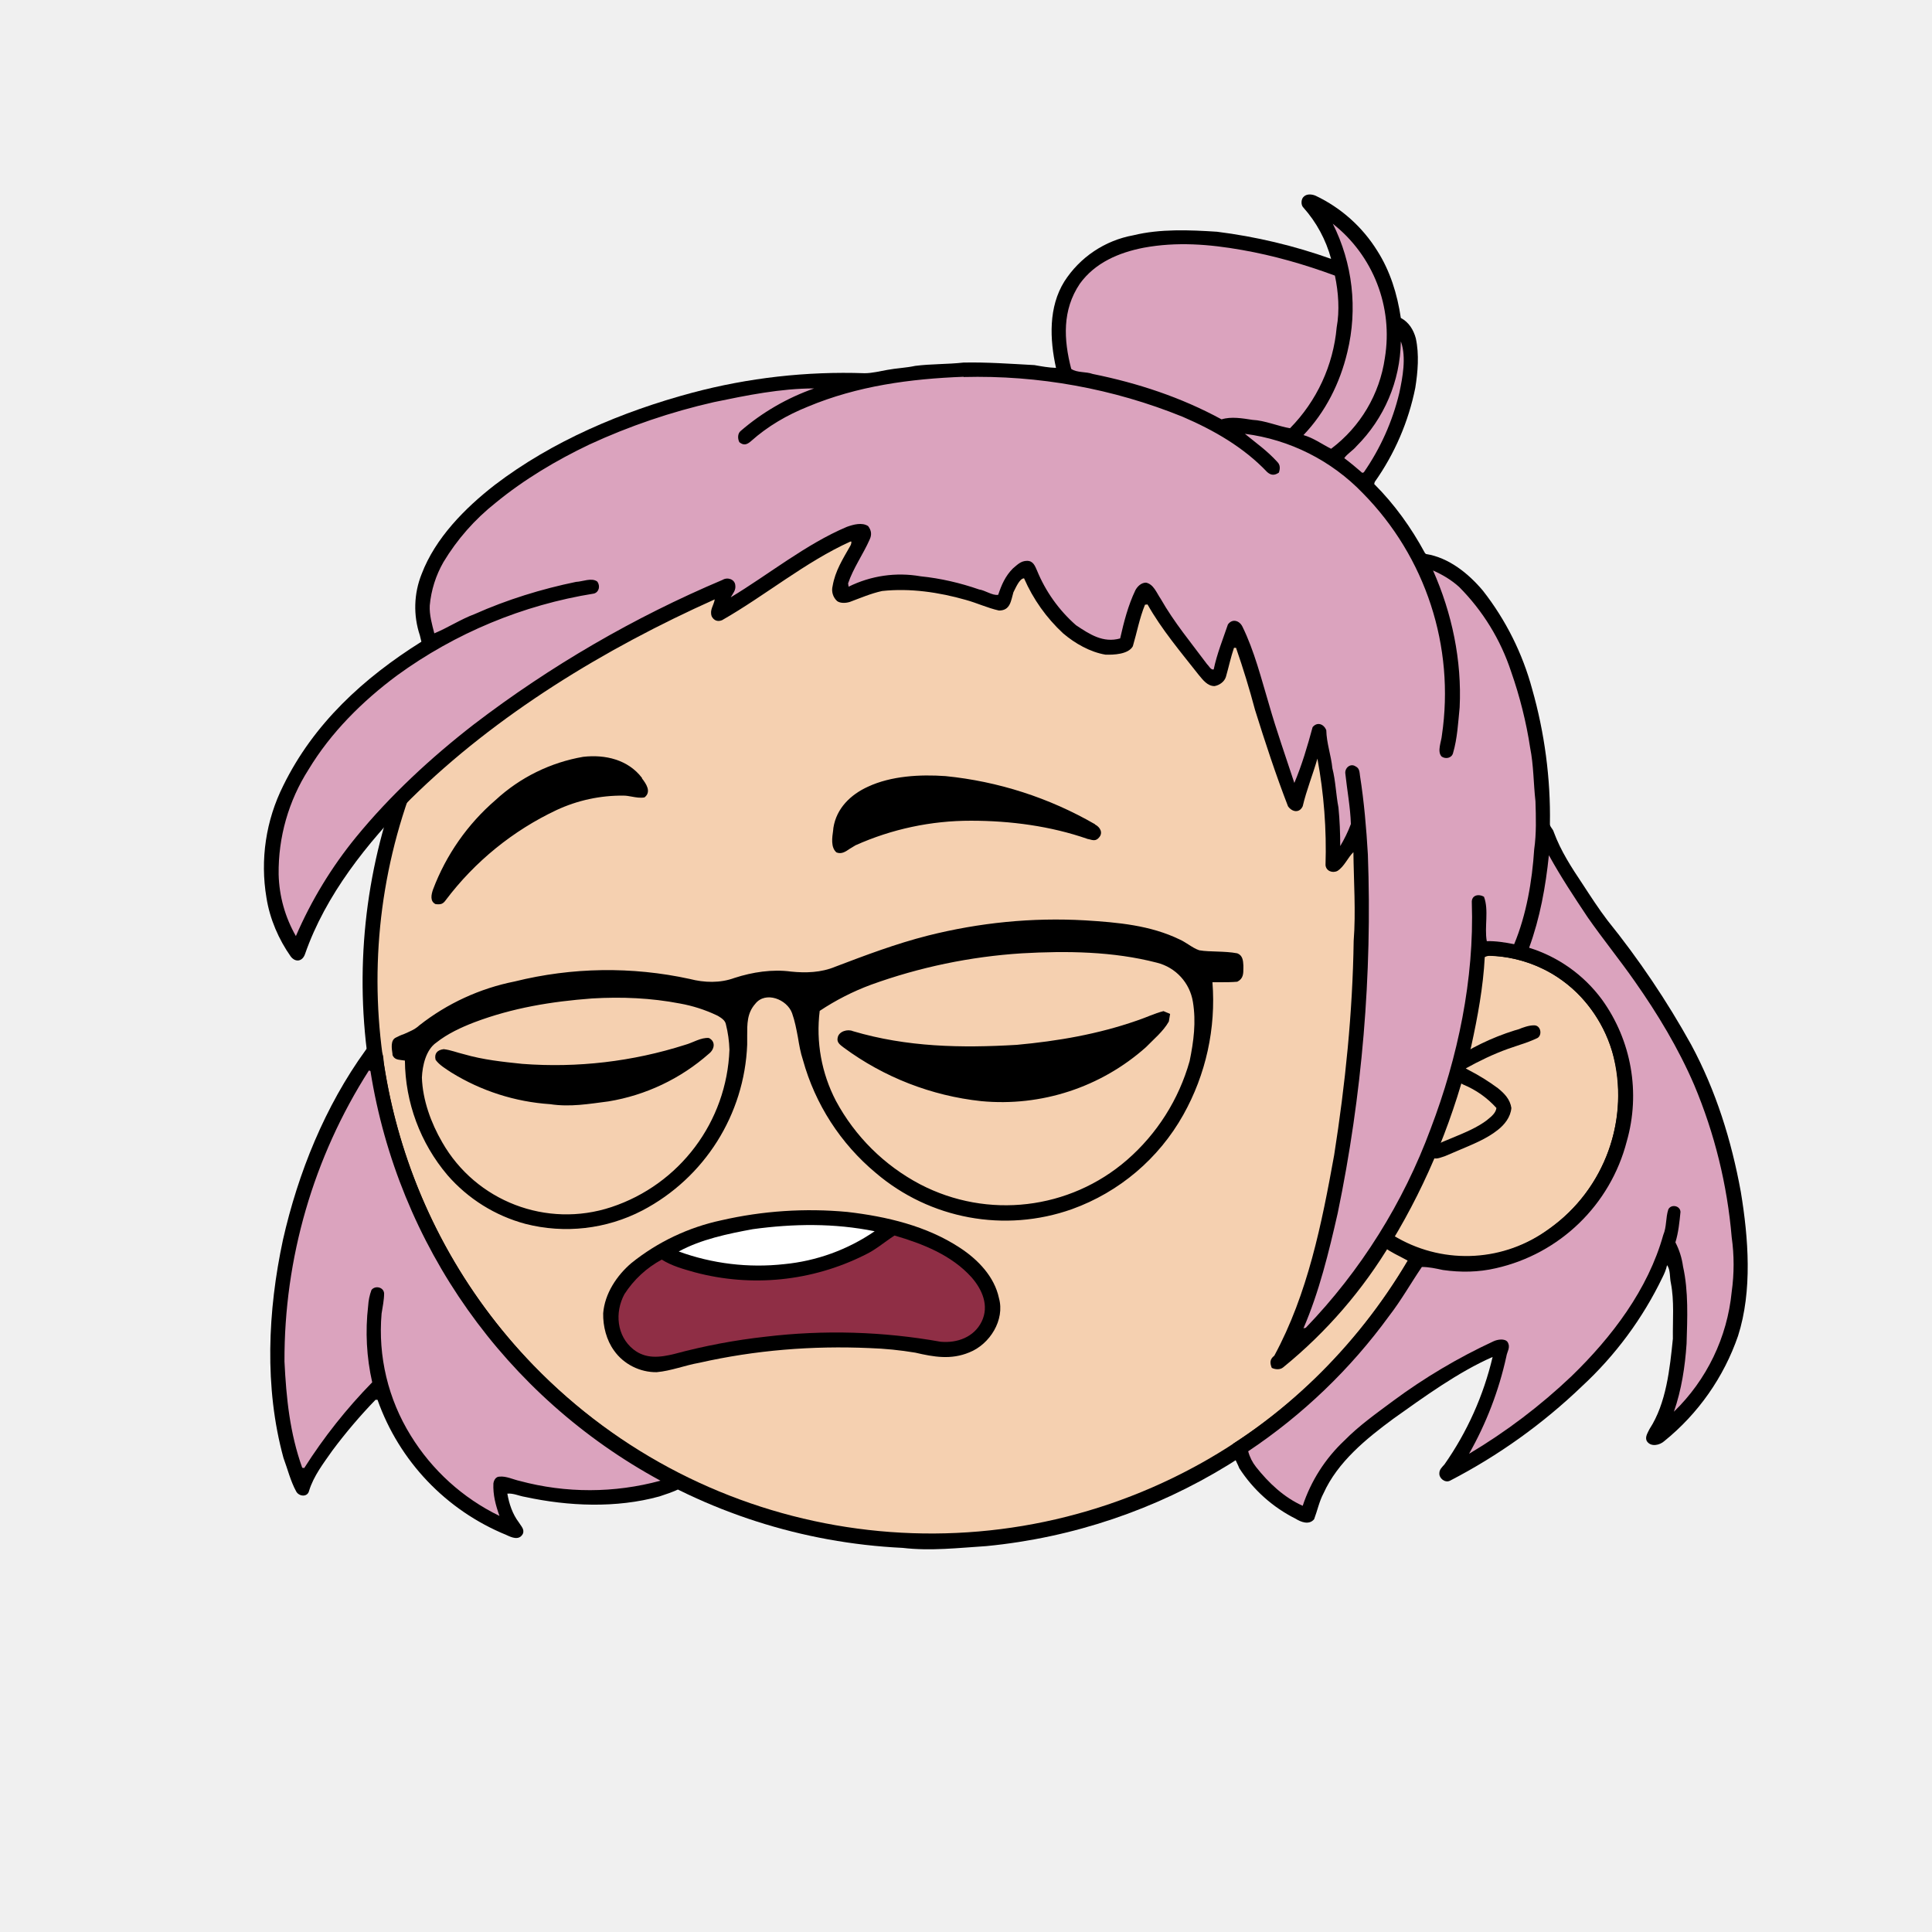
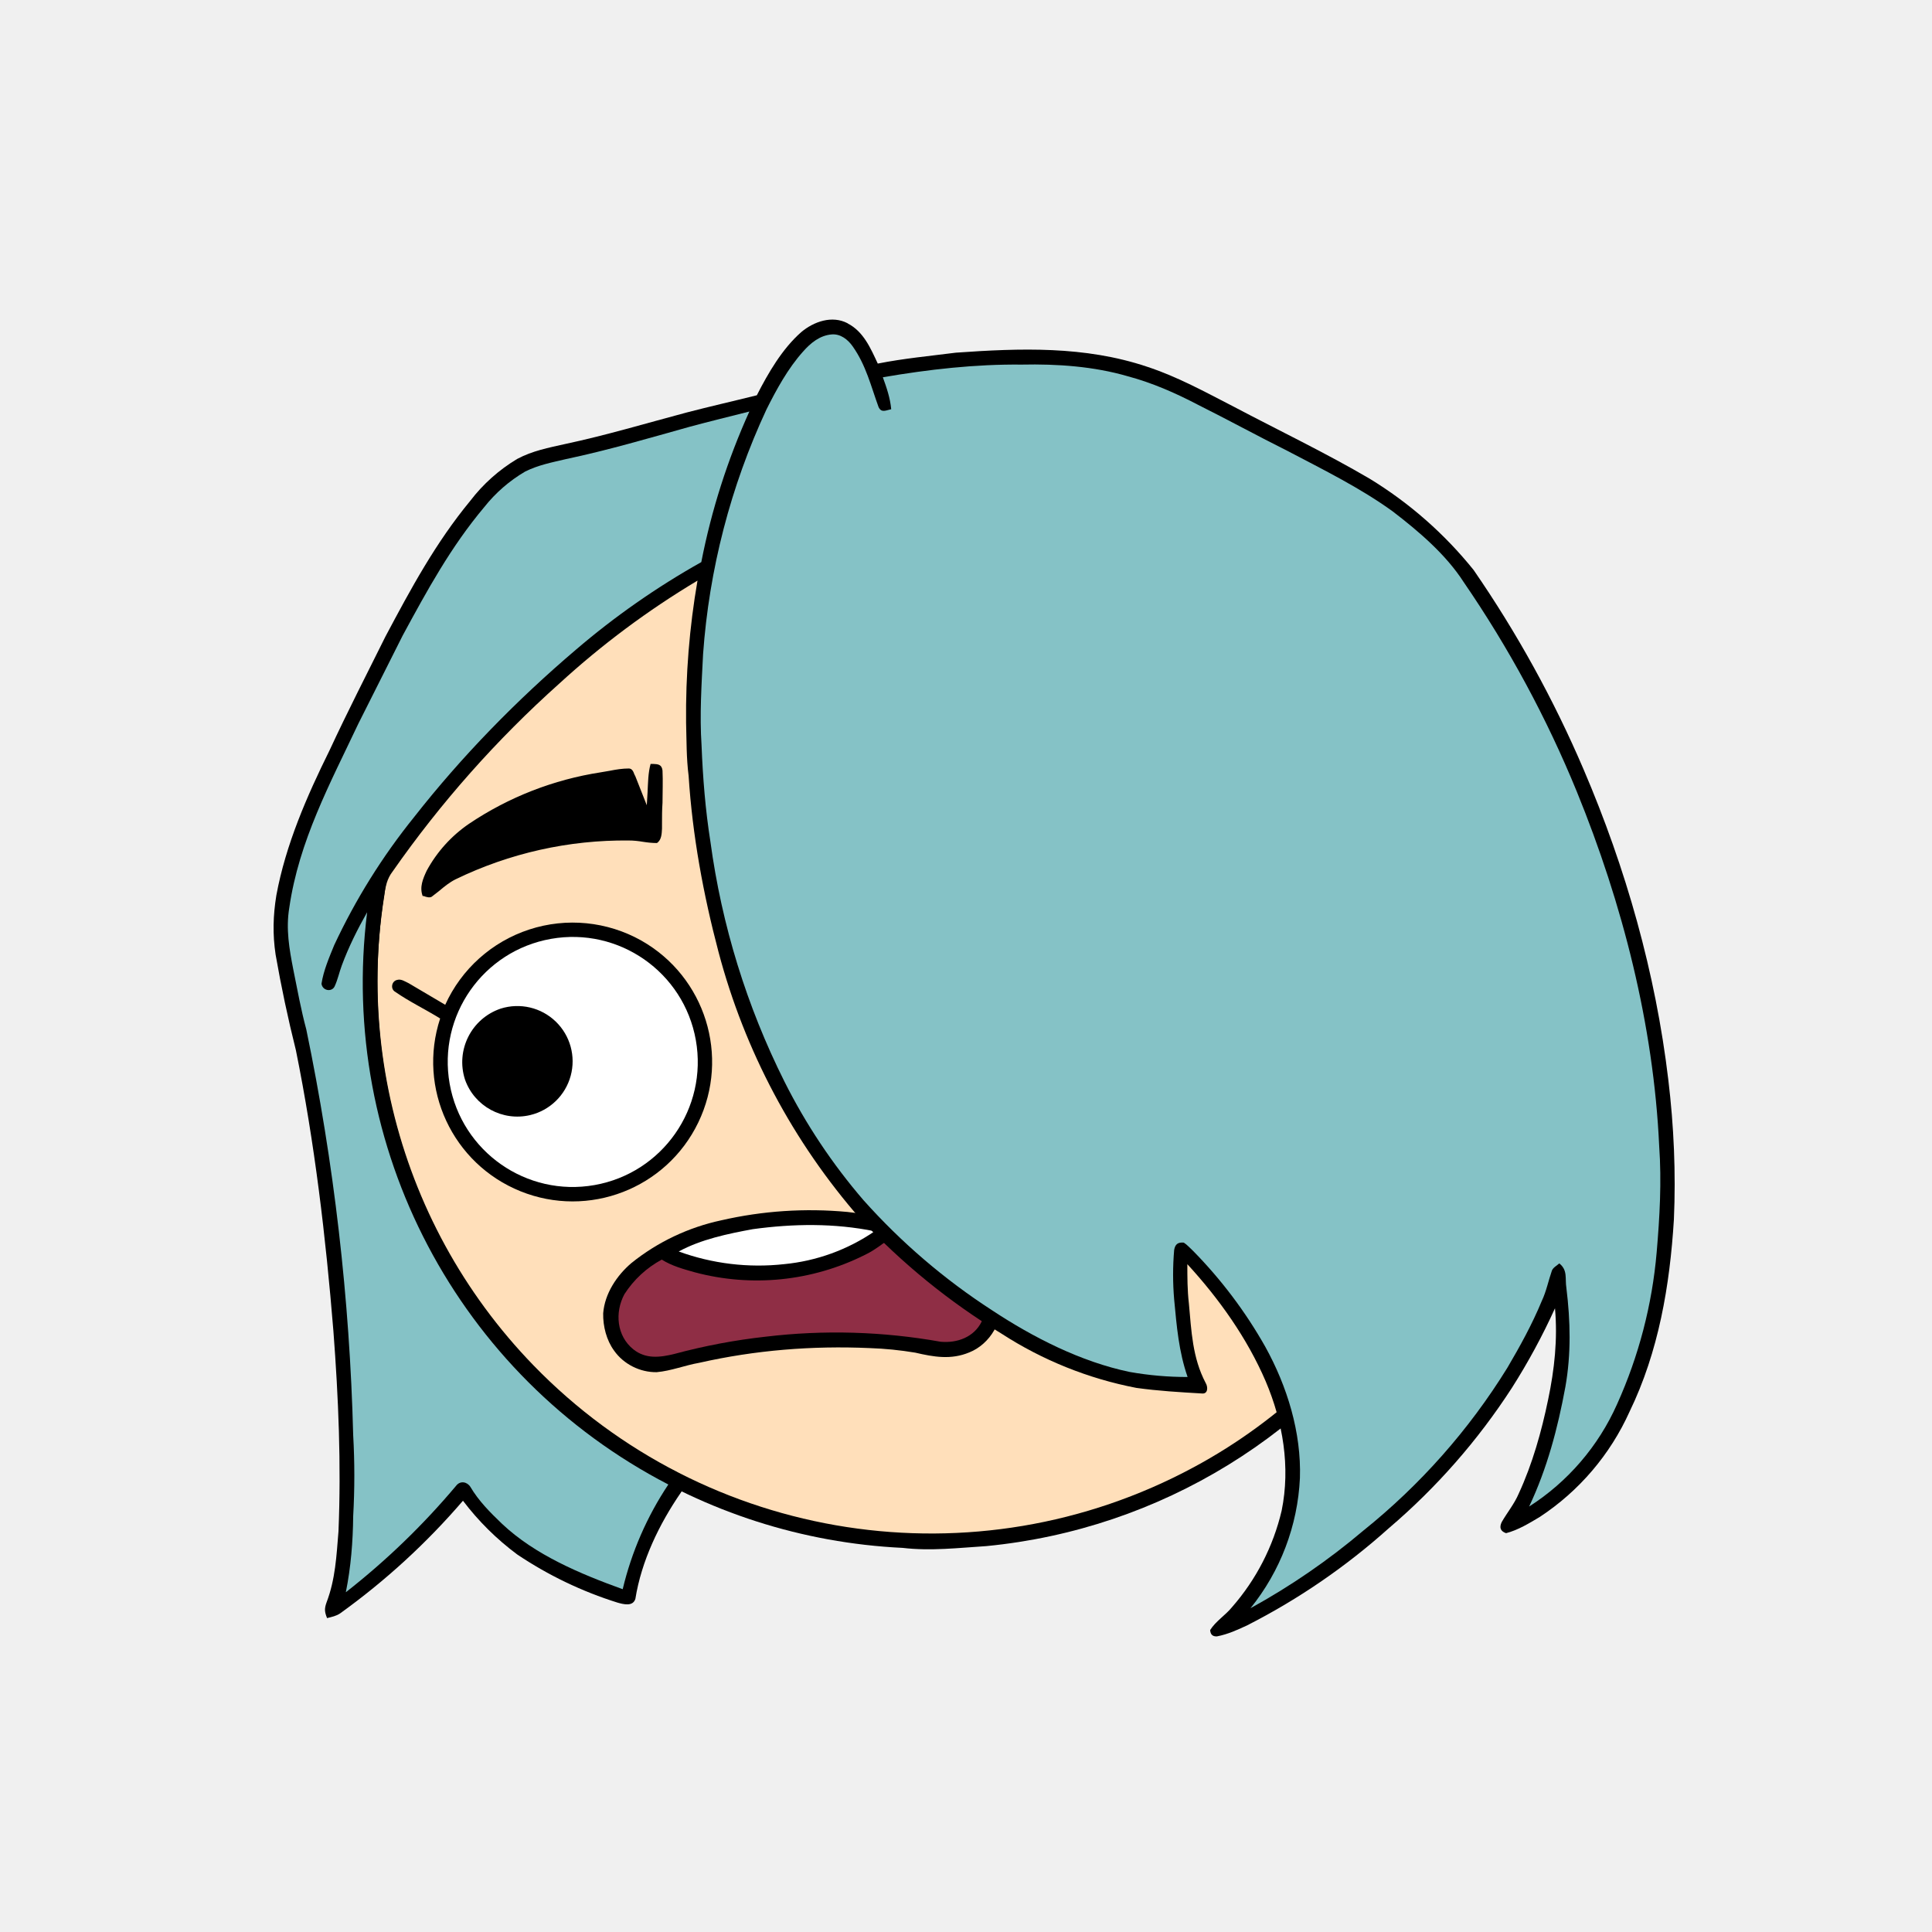
<svg xmlns="http://www.w3.org/2000/svg" viewBox="0 0 762 762" fill="none" shape-rendering="auto">
  <mask id="viewboxMask">
    <rect width="762" height="762" rx="381" ry="381" x="0" y="0" fill="#fff" />
  </mask>
  <g mask="url(#viewboxMask)">
    <path d="M396 164.8a224.8 224.8 0 0 1 104.8 42.4c6.2 4.9 12.5 9.4 18 15a225.4 225.4 0 0 1 71.8 149 58.5 58.5 0 0 1 50.9 42.2 71 71 0 0 1-27.6 76.5c-11 7.7-24.5 12-38 11.7-5 0-10-1.6-15-1.8-1.9 2.2-3.3 4.9-4.8 7.3A223.3 223.3 0 0 1 389 609.8c-11 .7-21.9 2-33 .7a223.7 223.7 0 0 1-178.8-342.3A223.4 223.4 0 0 1 352 163.5c14.6-1.4 29.4-.3 44 1.3Z" fill="#000" />
-     <path fill-rule="evenodd" clip-rule="evenodd" d="M498.8 213.2A216 216 0 0 0 363 169c-13-.2-26.2 1.6-39 4a218 218 0 0 0-113.6 365.5 218.5 218.5 0 0 0 260.4 40.2c35-18.8 64.2-47.3 84.4-81.5l-3-1.6c-2.8-1.4-5.7-3-8-5-2.2-2-.3-5.8 2.7-4.7 1.5.7 3 1.6 4.4 2.4a55 55 0 0 0 59.6-3.6 64.5 64.5 0 0 0 25-69.8 53.1 53.1 0 0 0-24-31 52.6 52.6 0 0 0-47-2.8c-1.6.8-3.4 1.5-5 1.3-2.5-.2-2.8-4.2-.6-5.2 8-4 16.5-5.6 25.4-6.4a217 217 0 0 0-72-146.4c-4.4-4-8.7-8.1-13.9-11.3Zm107.6 196.2c2-1.2 1.3-5.1-1.4-5-2 0-4.2.8-6.2 1.6l-1.4.4a95.1 95.1 0 0 0-25.5 12.4c-2.2 2-2.2 4.4.1 6.2a92 92 0 0 0 5.2 2.8 36 36 0 0 1 13 9.2c-.2 1.9-2 3.4-3.4 4.5l-.2.2c-3.9 3-8.8 5-13.6 7-2.5 1-4.9 2-7.1 3.1-1.7.8-2.6 2.2-1.6 3.9 1 2 3.2 1.1 5 .5l.6-.2 5.4-2.3c5.4-2.3 11-4.5 15.4-8 2.7-2.1 5.1-5.1 5.4-8.7-.5-3.4-2.7-5.7-5.3-7.8a83 83 0 0 0-11.6-7.2l-1.1-.6c5.4-3 10.8-5.6 16.6-7.7l5-1.7a52 52 0 0 0 6.7-2.6Z" fill="#f5d0b0" />
+     <path fill-rule="evenodd" clip-rule="evenodd" d="M498.8 213.2A216 216 0 0 0 363 169c-13-.2-26.2 1.6-39 4a218 218 0 0 0-113.6 365.5 218.5 218.5 0 0 0 260.4 40.2c35-18.8 64.2-47.3 84.4-81.5l-3-1.6c-2.8-1.4-5.7-3-8-5-2.2-2-.3-5.8 2.7-4.7 1.5.7 3 1.6 4.4 2.4a55 55 0 0 0 59.6-3.6 64.5 64.5 0 0 0 25-69.8 53.1 53.1 0 0 0-24-31 52.6 52.6 0 0 0-47-2.8c-1.6.8-3.4 1.5-5 1.3-2.5-.2-2.8-4.2-.6-5.2 8-4 16.5-5.6 25.4-6.4a217 217 0 0 0-72-146.4c-4.4-4-8.7-8.1-13.9-11.3Zm107.6 196.2c2-1.2 1.3-5.1-1.4-5-2 0-4.2.8-6.2 1.6l-1.4.4a95.1 95.1 0 0 0-25.5 12.4c-2.2 2-2.2 4.4.1 6.2a92 92 0 0 0 5.2 2.8 36 36 0 0 1 13 9.2c-.2 1.9-2 3.4-3.4 4.5l-.2.2c-3.9 3-8.8 5-13.6 7-2.5 1-4.9 2-7.1 3.1-1.7.8-2.6 2.2-1.6 3.9 1 2 3.2 1.1 5 .5l.6-.2 5.4-2.3c5.4-2.3 11-4.5 15.4-8 2.7-2.1 5.1-5.1 5.4-8.7-.5-3.4-2.7-5.7-5.3-7.8a83 83 0 0 0-11.6-7.2l-1.1-.6c5.4-3 10.8-5.6 16.6-7.7l5-1.7a52 52 0 0 0 6.7-2.6Z" fill="#ffdfba" />
    <g transform="translate(-161 -83)">
-       <path d="m619.9 481.8 2.6 1.1-.5 3c-2.2 3.9-6 7-9 10.1a85.5 85.5 0 0 1-65 21.3 111.3 111.3 0 0 1-54.2-21.1c-1.4-1.1-2.9-2-2.4-4 .5-2.5 4-3.4 6-2.5 21.3 6.3 42.7 6.7 64.6 5.4 16.3-1.5 32-4.2 47.5-9.6 3.6-1.2 6.8-2.8 10.4-3.7ZM440.6 492.4c2.8 1.4 2.2 4.5 0 6.2a79.3 79.3 0 0 1-39.6 18.8c-7.8 1-15.1 2.3-23 1.1a84.8 84.8 0 0 1-39-12.5c-2.1-1.4-4.7-2.9-6.2-5-.6-2.5.7-3.9 3.2-4.2 2.7.3 5.4 1.4 8 2 7.6 2.2 15.3 3 23 3.8a169 169 0 0 0 64.2-7.5c3-.8 6.3-3 9.4-2.7Z" fill="#000" />
+       <path d="M559 424.1a65.3 65.3 0 0 1 57.5 38.4l23.8-15c1.3 1 2.4 2.2 3.6 3.4-3.2 3.6-7.1 5.4-11 8l-14.3 9a65.8 65.8 0 0 1-18 69.8 64.6 64.6 0 0 1-42.6 16.8 65.7 65.7 0 0 1-61.5-90 65.1 65.1 0 0 1 62.5-40.4Z" fill="#000" />
+       <path d="M549.3 430.3a59.6 59.6 0 1 1 15.1 118.2 59.6 59.6 0 0 1-15.1-118.2Z" fill="#fff" />
+       <path d="M414 454a55 55 0 1 1-79.4 30.7c-5.8-3.6-12.1-6.6-17.7-10.5-2-1.1-1.5-4.2.7-4.7 1.6-.5 3.1.6 4.6 1.3l14.4 8.5A55.2 55.2 0 0 1 414 454Z" fill="#000" />
+       <path d="M378.3 453.3a49.3 49.3 0 1 1 17.2 97.1 49.3 49.3 0 0 1-17.2-97.1Z" fill="#fff" />
+       <path d="M527.3 466.2a24 24 0 0 1 20.2 7.3 23.9 23.9 0 0 1-2.3 34.7 23.9 23.9 0 0 1-38.7-20.2 23.8 23.8 0 0 1 20.8-21.8ZM358.5 480.8a21.8 21.8 0 1 1 11.6 42 21.9 21.9 0 0 1-25.7-14 22.3 22.3 0 0 1 14.1-28Z" fill="#000" />
    </g>
    <g transform="translate(-161 -83)">
-       <path d="M414.2 389.8c-5.5-7.2-14.5-9.3-23.2-8.3a68 68 0 0 0-34.5 17 87.2 87.2 0 0 0-24.7 35.3c-.7 2-1.3 4.7 1 5.8 2.1.2 2.9 0 4.1-1.7a117.4 117.4 0 0 1 43.6-35.4 61 61 0 0 1 26.5-5.7c1 0 2.1.2 3.2.4 1.7.3 3.3.6 5 .3 2.8-2.2.7-5.3-1-7.5v-.2ZM592.9 408.1a147.2 147.2 0 0 0-59-19c-10-.7-21.4-.1-30.6 4.2-6.8 3.1-12.4 8.5-13.6 16.2l-.1 1c-.4 2.8-1 6.7 1.3 8.7 2 .8 3.6-.3 5.2-1.4l2.3-1.4a111 111 0 0 1 45.6-9.7c15.5 0 31.4 2.1 46 7.2l.5.1c1.5.4 2.7.8 3.9-.6 1.8-1.9.5-4.2-1.5-5.2Z" fill="#000" />
+       <path d="M614 407a133.9 133.9 0 0 0-92-35 175 175 0 0 0-26.4 3c-1.5 3.3-2.5 6.6-3.5 10l-1.2 3.7v-1.4a170 170 0 0 0-1.4-11.4l-3.2-1.5-.8 1.1c-.6.8-1.3 1.6-1.3 2.4 0 3.8.3 7.5.7 11.3.3 2.8.6 5.5.7 8.3l.2 2.2c.1 2.4.3 5 1.6 6.9 2.9.7 6-.4 9-1.4l3.1-1c19-5.5 39.2-6.8 58.7-4.4 20 2.3 40 8.3 57.4 18.6 2 1 4 1.8 6.2 2.5l1.7-3.4c-2.7-4-6-7.3-9.5-10.5ZM422.3 399.6c0-4.2.2-8.5 0-12.7-.3-2.5-1.9-2.5-3.7-2.6h-1c-1 3.6-1 7.5-1.2 11.3l-.3 5-4.5-11.4-.4-.8c-.4-1.1-.9-2.3-2.2-2.3-2.5 0-5 .4-7.5.9l-3.5.6a128 128 0 0 0-52 20.3 53 53 0 0 0-16.7 18.5c-1.5 3.2-2.9 6.5-1.6 10h.4c1 .4 2.6.9 3.4.1a92 92 0 0 0 2.7-2.1c2-1.7 4.1-3.4 6.5-4.6a152.8 152.8 0 0 1 68.3-15.3c1.9 0 3.7.2 5.5.5 1.9.3 3.7.5 5.6.5 1.8-1.2 1.9-3.6 2-5.7V408c0-2.8 0-5.6.2-8.4Z" fill="#000" />
    </g>
    <g transform="translate(-161 -83)">
      <path d="M495.2 561c15.5 1.8 31.3 5.5 44.5 14.2 7 4.6 13.5 11.3 15.3 19.8 2.4 8.6-3.6 18.2-11.7 21.4-7.2 3-14 1.8-21.3.1-6-1-12-1.6-18-1.8-22.6-1-45.1.8-67.2 5.8-5.7 1-11.1 3.2-16.8 3.7-6.5.1-13-3.1-16.8-8.5-3-4.1-4.4-9.6-4.3-14.7.6-7.8 5.4-15 11.2-19.9a85 85 0 0 1 35.4-16.8 157 157 0 0 1 49.7-3.3Z" fill="#000" />
      <path d="M506 568.6a76 76 0 0 1-35.8 13 92 92 0 0 1-41.5-5c8.8-4.8 19.4-7 29.2-8.8 16.1-2.2 32.1-2.4 48 .8Z" fill="#fff" />
      <path d="M513.8 570.3c11 3.2 22.5 7.7 30.4 16.5 4.2 4.8 7 11.2 4 17.4-3 6.2-9.7 8.6-16.2 8a234.4 234.4 0 0 0-69-2 239.8 239.8 0 0 0-36 6.8c-5.7 1.4-11.3 2.1-16.2-1.8-6.6-5.3-7.4-14.6-3.5-21.8a40.2 40.2 0 0 1 14.7-13.6c4 2.5 8.4 3.7 13 5a95 95 0 0 0 67-6.8c4.3-2 7.8-5.1 11.8-7.7Z" fill="#8F2E45" />
    </g>
    <g transform="translate(-161 -83)" />
+     <g transform="translate(-161 -83)" />
    <g transform="translate(-161 -83)">
-       <path fill-rule="evenodd" clip-rule="evenodd" d="M589 446c12.8.8 25.7 1.9 37.4 7.6 1.1.5 2.2 1.2 3.3 1.9 1.4.9 2.8 1.8 4.3 2.3 2.3.4 4.7.4 7 .5 2.7.1 5.4.2 8 .7 2.1.8 2.3 2.8 2.4 4.8v1c0 2.2 0 4.2-2.4 5.4-2.2.2-4.4.2-6.6.2h-3.2a92.2 92.2 0 0 1-11.5 52.3 82.3 82.3 0 0 1-43.9 37.2 78.7 78.7 0 0 1-77.4-14.3 88.7 88.7 0 0 1-28.7-44.5c-1-3-1.5-6-2-9-.6-3.2-1.2-6.4-2.3-9.5-2-5.5-10.5-8.8-14.5-3.7-3.3 3.7-3.2 8-3.2 12.6v3.5a77.3 77.3 0 0 1-41.3 65.4 65 65 0 0 1-46.2 5.3 62 62 0 0 1-30.7-19.2 70.8 70.8 0 0 1-16.8-45.2l-1.5-.2c-1.4-.2-2.7-.3-3.4-2v-.4c-.3-2.1-.9-5.5 1.4-6.5 1-.5 2-1 3-1.3 2.2-1 4.4-1.8 6.2-3.5a88.9 88.9 0 0 1 37.6-17.3 152 152 0 0 1 69-1c5.8 1.5 12 1.7 17.7-.4 7.1-2.3 14.9-3.5 22.3-2.5 5.8.6 11.9.4 17.4-1.9 12.1-4.6 24-9.1 36.6-12.3 20.3-5.1 41-7.2 62-6Zm-25 13c17.6-1 36-.8 53.3 3.7a19 19 0 0 1 14.2 15.5c1.3 7.9.3 15.5-1.3 23.3a80.6 80.6 0 0 1-24.7 39 73 73 0 0 1-81.6 9.6 80 80 0 0 1-33.2-32.9 60.6 60.6 0 0 1-6.4-35.5 98 98 0 0 1 20.2-10.3A214.9 214.9 0 0 1 564 459Zm-134.8 19.8c-11.4-2.2-23-2.7-34.7-2-16 1.2-31.3 3.7-46.4 9.4-5.2 2-10.6 4.5-15 8-4.1 2.8-5.5 9.1-5.7 13.8.3 8.9 3.6 17.9 8 25.5a56.4 56.4 0 0 0 66.7 25.6 68 68 0 0 0 46.6-62.1 47 47 0 0 0-1.4-10c-.3-1.6-1.8-2.5-3.1-3.3l-.6-.3a57.8 57.8 0 0 0-14.4-4.6Z" fill="#000" />
-     </g>
-     <g transform="translate(-161 -83)">
-       <path d="M675.4 160.4c1.2-1 3.1-.8 4.5-.2a57.8 57.8 0 0 1 24.3 21.7c5.1 8 7.9 17.1 9.3 26.5 3.2 1.7 5 4.7 5.9 8 1.4 6.4.8 13.3-.2 19.6a97.6 97.6 0 0 1-16 37.1l-.2.8c8 8 14.6 17.2 20 27.2l.4.4c9 1.4 16.8 7.7 22.5 14.5a109 109 0 0 1 19.4 38.8c4.9 17.2 7.3 35.3 7 53.1-.1 1.2 1.2 2 1.5 3.2 2.8 7.6 7 14 11.4 20.6 3.2 4.9 6.3 9.7 9.8 14.3a343.2 343.2 0 0 1 33 49c9.8 18.2 15.9 37.8 19.6 58.1 3 18.2 4.6 39-1.1 56.8a91.9 91.9 0 0 1-29.1 41.5c-1.8 1.6-5.2 2.4-6.8.1-1-1.6.3-3.4 1-4.9 6.6-10.1 8-23.8 9.2-35.6-.1-7.3.6-14.9-.8-22-.5-2.1-.1-5.2-1.5-7-.4 1.8-1 3.2-1.8 4.8a143 143 0 0 1-31.8 43 223.2 223.2 0 0 1-52 37.2c-2 1-4.4-1-4.2-3 0-1.4 1.1-2.4 2-3.4a123 123 0 0 0 19-42.4c-13.5 5.9-27.1 15.8-39.2 24.4-10.7 7.9-21.9 17-27.5 29.4-1.7 3.2-2.4 6.8-3.7 10.2-2 2.4-5.2 1.1-7.3-.2a56.7 56.7 0 0 1-22.2-19.9c-1-2.7-4-7-2.4-9.7 28.8-18.4 53-44.5 70-74 .7-2.5 3-2.8 5.1-2 16.3 5.1 34.2 2 48.2-7.7a65.3 65.3 0 0 0 28-62.7 55.5 55.5 0 0 0-16-31.7A51.3 51.3 0 0 0 749 460a4 4 0 0 0-2.4.5c-.6 11.7-2.8 23.6-5.3 35-6.4 27.2-17 53.5-31.5 77.4a187 187 0 0 1-42.7 49.4c-1.2 1-3.1.9-4.5.2-.8-2-.8-3.4 1-4.8 13.2-24.4 18.7-52 23.6-79.1 4.4-28 7.3-56.3 7.7-84.5.9-11.3 0-24.1-.1-35-2.2 2.1-3.6 5.7-6.3 7.4-2 1-4.5 0-4.7-2.3a196 196 0 0 0-3.2-42c-1.8 6.3-4.3 12.4-5.8 18.8-1.3 2.8-4.2 2.3-5.8 0-4.8-12.4-9-25.2-13-38a341 341 0 0 0-7.5-24.5h-.8c-1.3 3.8-2.1 7.7-3.2 11.5-.6 1.9-2.6 3.3-4.5 3.6-2.8 0-4.6-2.5-6.2-4.4-7-8.9-14.7-18-20.2-27.8l-1 .1c-2.2 5.4-3.2 11-4.8 16.4-1.8 3.2-7.6 3.4-10.8 3.3-6-1-12-4.4-16.7-8.4a65 65 0 0 1-15.4-21.7c-1.8 0-3.4 4-4.2 5.5-1 3.4-1.2 7.2-5.7 7.2-4.5-1-8.7-3-13.1-4.2-10.5-3-22-4.7-33-3.5-4.5 1-8.4 2.7-12.7 4.3-1.6.5-3.7.6-5-.3a6 6 0 0 1-1.8-6c1-5.9 4-10.6 6.9-15.7.3-.5.5-1 .5-1.8h-.4c-17.7 8-33.6 21.3-50.6 31-1.7.7-3.2.2-4.1-1.5-.9-2.6.8-4.2 1.2-6.7-43.3 19.4-86 45.3-119.9 78.7-17.2 17.4-33.6 37.9-41.7 61.2-1 2.9-3.7 3.4-5.6 1-4.8-6.8-8.3-14.9-9.6-23.2a72 72 0 0 1 6.6-44.2c12-24.5 31.7-42.5 54.5-56.8l-.6-2.5a35.1 35.1 0 0 1 .7-24.2c5.4-14.2 17.1-26 28.8-35.1 22.8-17.4 50.3-29 77.9-36.4a233 233 0 0 1 68-7.7c3 0 6-.8 8.9-1.3 3.7-.7 7.4-.8 11.1-1.6 6.3-.8 12.7-.6 19-1.3 9.3-.2 18.7.5 28 1 2.8.5 5.6 1 8.5 1.1-2.5-11.3-3-24 3.3-34.1a41 41 0 0 1 27.2-18.2c10.6-2.6 22.2-2.1 33-1.4a213 213 0 0 1 45 10.7 50 50 0 0 0-10.9-20.2c-1.1-1-1-3.5.2-4.4ZM310.9 497.1c1.6 1.7 1.2 3.7 1.6 5.9a218.6 218.6 0 0 0 115.6 160.8c2.5.8 3.2 4.8 1 6.3-2.6 1.4-5.4 2.2-8 3.1-17 4.7-35.9 3.9-53 .2-2.5-.4-4.5-1.5-7-1.3.7 4 2 8 4.5 11.3.9 1.5 2.4 2.8 1.6 4.6-1.5 2.7-4.4 1.4-6.5.4a90 90 0 0 1-50.8-53.3h-.8a206 206 0 0 0-17 20c-3.5 5-7.4 10-9.2 15.9-.6 2.6-4 2.3-5.1.2-2.2-4-3.4-8.9-5-13.2-7.6-27.8-6.2-58-.2-86 6-26.5 16.6-52.7 32.6-74.8 1.4-2.2 4.2-2.2 5.7 0Z" fill="#000" />
-       <g fill="#dba3be">
-         <path d="M686.6 171.2a55.8 55.8 0 0 1 20.6 53A54.4 54.4 0 0 1 686 260c-3.6-1.8-7-4.3-10.9-5.4 8.7-9.1 14.4-20.5 17.3-32.7a74 74 0 0 0-5.8-50.8Z" />
-         <path d="M650.9 181.6c12.5 2.2 24.7 5.7 36.6 10.1 1.4 6.5 1.9 13.9.7 20.4a65 65 0 0 1-18.4 39.8c-4.4-.7-10-3.1-14.8-3.3-3.9-.6-8.4-1.4-12.2-.2-16-8.7-33-14.3-50.8-17.9-2.7-1-6.1-.4-8.5-2-3-11.6-3.6-23.2 3.4-33.6 6-8.3 15.4-12.3 25.2-14.2 13-2.4 25.8-1.4 38.8.9ZM713.5 217.7l.1.2c2.1 6.1.6 14-.7 20.1a93 93 0 0 1-14 31.3l-.6.2c-2.3-2-4.7-4-7.1-5.8 1-1.6 3.4-3 4.8-4.7a59.6 59.6 0 0 0 17.5-41.2v-.1ZM541 231.7a215 215 0 0 1 86.5 15.7c12.3 5.3 24 12 33.3 21.8 1.6 1.4 3 1.3 4.6.2.5-1.5.6-3-.6-4.2-4.2-4.6-8.2-7.3-12.8-11.1a78.4 78.4 0 0 1 46.5 23.4 112.6 112.6 0 0 1 31.2 95.5c-.2 2.5-2 6.4-.1 8.4 1.6 1.1 4 .6 4.5-1.4 1.7-5.8 2-12 2.6-18 .9-18.5-3-37.1-10.5-54 3.8 1.7 7.2 3.7 10.3 6.5a85 85 0 0 1 20.5 33.4c3.4 9.7 6 20 7.5 30 1.4 7 1.3 14 2.1 21.1.2 6.3.4 12.8-.5 19-.8 12.5-3.1 25.9-7.9 37.4-3.5-.7-7.3-1.3-10.8-1.2-1-5.5.9-12.2-1.1-17.5-2.2-1.3-5-.6-4.8 2.3 1 30.2-5.5 61-16.2 89.1a226.6 226.6 0 0 1-49.3 78.6l-.9.2c6.2-14.4 10-30 13.5-45.4A589.9 589.9 0 0 0 700.5 420c-.6-10.4-1.5-20.8-3.1-31-.2-1.5-.2-3-1.7-3.7-2-1.4-4.3.5-4.1 2.7.7 6.6 2 13.4 2.2 20-1.1 3-2.6 6-4.2 8.7 0-5-.2-10.2-.7-15.2-1-5.2-1.1-10.4-2.4-15.5-.5-5.1-2.3-9.9-2.4-15-1-2.5-3.6-3.4-5.4-1.2-2 7.4-4.2 14.9-7.2 22-3.4-10.4-7-20.5-10-31-3-10-5.8-21.2-10.5-30.7-1.2-2.4-4-3.2-5.7-.8-2 5.9-4.3 11.5-5.6 17.7-1.1.4-1.9-1.4-2.6-2-6.4-8.6-13-16.5-18.3-25.8-1.6-2.3-2.8-5.8-5.8-6.4-1.9 0-3.4 1.5-4.2 3-2.9 6.1-4.5 12.4-6 19-6.7 1.9-12-1.6-17.4-5.2A57.9 57.9 0 0 1 570 308c-.8-1.8-1.5-3.8-3.9-3.8-2.5 0-3.9 1.6-5.6 3-3 3-4.5 6.5-5.8 10.4-2.2.4-5.2-1.8-7.5-2.1-7.5-2.6-15.2-4.4-23.1-5.2a46 46 0 0 0-28.4 4.1l-.2-1.3c2-6 6-11.6 8.5-17.3.9-1.9.7-3.6-.6-5.3-2.4-1.6-5.9-.6-8.4.3-16.1 6.8-30.7 18.7-45.8 27.8.9-1.6 2.1-2.8 1.8-4.8-.2-2.3-3-3.3-5-2.1a450.8 450.8 0 0 0-98.1 57c-16.9 13.1-33 28-46.5 44.5a165.5 165.5 0 0 0-23.7 39 51.4 51.4 0 0 1-6.8-24.3 75 75 0 0 1 11.8-41.4c8.8-14.6 21.3-27 34.9-37.1a180.7 180.7 0 0 1 77.7-32.3c2-.6 2.5-3 1.3-4.7-2.2-1.7-5.8 0-8.4.1-13.6 2.8-27.2 7-40 12.7-5.4 2-10.6 5.4-15.9 7.6-.9-3.5-2-7.3-1.8-11a42 42 0 0 1 5.4-17.1 87 87 0 0 1 20.6-23.4c11.2-9.2 24-16.8 37-23a248 248 0 0 1 49.1-16.7c13-2.7 26.3-5.4 39.5-5.4a90 90 0 0 0-29 16.8c-1.2 1-1.2 3-.5 4.4 1.7 1.4 3 1 4.6-.4 6.6-5.9 14.2-10.3 22.4-13.6 19.6-8.2 40.4-11 61.5-11.8Z" />
-         <path d="m771.9 420.3.1.2c4.7 8.5 9.8 16.2 15.2 24.3 6 8.6 12.6 16.7 18.6 25.3 9 12.8 17.2 26.4 23.4 40.8A197.8 197.8 0 0 1 844 571c1 7 1 14.4 0 21.5a76.2 76.2 0 0 1-22.8 47.3c3-8.6 4.4-17.8 5-26.8.3-10 .8-20.7-1.4-30.5a29 29 0 0 0-3-9.5c1.2-3.9 1.6-8 2-12-.1-2.5-3.7-3.2-4.8-1-1.1 3.4-.6 6.8-2 10.1-6 21.5-20.3 40.3-36.2 55.7a227.6 227.6 0 0 1-40.4 30.6 137.5 137.5 0 0 0 14.7-38.3c.3-2.1 1.8-3.6.5-5.8-1.1-1.5-4-1-5.5-.3a227.5 227.5 0 0 0-39.6 23.5c-6.7 5-13.4 9.7-19.3 15.7a62.2 62.2 0 0 0-16.4 25.7c-7.4-3.3-13.4-9-18.4-15.3a16.9 16.9 0 0 1-3.1-6.2 219.4 219.4 0 0 0 55.6-53.4c4.8-6.2 8.6-13 12.9-19.3 2.8 0 5.5.6 8.3 1.2 7 1 14 .9 20.9-.7a69 69 0 0 0 51.6-50 65 65 0 0 0-9.8-56 56.5 56.5 0 0 0-28.7-20.4c4.3-11.8 6.5-24 7.8-36.5ZM306.5 505.2l.5.2h.1A223.8 223.8 0 0 0 421.5 667a106.2 106.2 0 0 1-55.5.1c-2.4-.5-5.4-2-8-1.7-1.4 0-2.2 1.3-2.4 2.7-.2 4.5.9 8.6 2.4 12.8a84.4 84.4 0 0 1-35-31.7 78.4 78.4 0 0 1-11.5-48.1c.4-2.6 1-5.4 1-8-.2-2.5-3.6-3.2-5-1.3a22 22 0 0 0-1.3 6.3 89.4 89.4 0 0 0 1.6 30.1A207.6 207.6 0 0 0 281 662l-.8-.1c-4.9-13.7-6.3-27.5-7-41.9a211.8 211.8 0 0 1 33.3-114.8Z" />
+       <path d="M495.4 210.6c6.2 3.2 9 9.8 11.8 15.8 10-2 20.6-3 30.8-4.3 25.4-1.8 50.8-2.7 75.3 5.5 12.2 4 23 10 34.3 15.8 17.6 9.3 36.4 18.3 53.6 28.4a158.6 158.6 0 0 1 41 36 450.4 450.4 0 0 1 43.4 78.7c16.7 39 28.4 80.3 33.4 122.4 2.2 18.3 3 36.7 2.2 55.1-1.6 26-6 52.1-17.5 75.8a97.7 97.7 0 0 1-35.4 41.5c-4.2 2.5-8.6 5.2-13.3 6.4-2.3-.8-2.7-2.3-1.7-4.4 2.2-3.8 5-7.2 6.7-11.2 5.4-11.7 9-24.5 11.6-37.1 2.5-11.9 3.8-23.9 2.7-36a254.3 254.3 0 0 1-17 31.4 254 254 0 0 1-48.6 55.4A260.8 260.8 0 0 1 653 724c-3.8 1.8-7.8 3.6-12 4.4-1.7.1-2.6-.7-2.7-2.5 2.2-3.5 6-5.8 8.6-9a88.5 88.5 0 0 0 19.6-38.1c3.5-17.2.5-35-6.3-51-7.3-17-18.4-32.6-30.9-46.2 0 5.1 0 10.3.6 15.4 1 11 1.4 21.5 6.6 31.4 1 1.6 1 4.5-1.5 4.2-8.6-.5-17.2-1-25.8-2.2A150 150 0 0 1 556 609a263.6 263.6 0 0 1-55.7-45.3 261.4 261.4 0 0 1-55.9-105.2c-6-22.7-10.3-46-11.8-69.5-.9-7-.8-14-1-21a309 309 0 0 1 4.5-56 335.9 335.9 0 0 0-54.5 40.6 428.5 428.5 0 0 0-65.8 74.2c-2.1 2.7-2.8 5.9-3.2 9.2a217.2 217.2 0 0 0 109 224.3c3.3 2 7 3.2 9.8 5.6.7 2.4-.7 3.8-1.8 5.7-8.6 12.5-15.6 27-18 42-1 3.2-4.8 2.1-7 1.5a153 153 0 0 1-39.6-19 106.6 106.6 0 0 1-21.4-21.2 277 277 0 0 1-48.4 44.4c-1.6 1.1-3.3 1.4-5.2 1.9-1-2.5-1.1-3.7-.2-6.2 3.5-9.2 3.9-18.3 4.7-28 1.1-26.4 0-52.6-2-79-3-37-7.4-74.3-14.8-110.8a531 531 0 0 1-8-37.7c-1.2-8-1-15.4.3-23.4 3.7-20 12-39 21-57.2 7-15.1 14.6-29.9 22-44.8 10.1-19 19.8-37 33.5-53.6A65.8 65.8 0 0 1 365 264c6-3.2 12.3-4.4 19-5.9 16-3.4 32-8.2 47.8-12.4 9.2-2.4 18.5-4.5 27.7-6.8 4.5-8.8 10-18.3 17.5-24.9 5-4.2 12.2-6.7 18.3-3.5Z" fill="#000" />
+       <g fill="#85c2c6">
+         <path d="M489 214.9c3.5-.3 6.4 2 8.3 4.7 5.3 7.5 7.2 15.7 10.2 23.9 1.1 2.5 3 1.3 5 .9-.4-4.4-1.8-8.5-3.3-12.6 18-3.1 36.5-5.2 54.8-5 14-.3 28.4.7 41.8 4.6 9.7 2.6 18.8 6.6 27.6 11.2 12 6 23.7 12.4 35.7 18.4 13.9 7.3 28.5 14.5 41.2 23.7 10.3 7.9 21 17 28 27.9a441 441 0 0 1 44.6 82.6c18 44.1 30.3 92 32.5 139.8 1 14.1.2 28-1 42a184 184 0 0 1-15.6 59.8 92.6 92.6 0 0 1-34.7 40.4c7.1-15 11.3-30.9 14.3-47.2 2.3-13 2-26 .4-39-.6-3.8.6-7-2.8-9.7-1 .9-2.4 1.6-2.9 2.8-1.4 4-2.2 8.2-4 12-3.8 9.2-8.6 17.9-13.6 26.4a252.7 252.7 0 0 1-56.8 64.2 269.6 269.6 0 0 1-44.5 30.6 88.2 88.2 0 0 0 19.5-51.3c.6-18-5-36.2-13.7-51.9a180.5 180.5 0 0 0-28.4-37.7c-1.2-1.1-2.3-2.4-3.7-3.3-2.3-.2-3.4.6-3.8 2.9a114 114 0 0 0 0 19.5c1 10.6 1.8 20.5 5.3 30.6a129 129 0 0 1-22.9-2c-19.2-4-38-13.6-54.2-24.3a250.4 250.4 0 0 1-50.7-43.4 229.6 229.6 0 0 1-31.2-46.8 301.6 301.6 0 0 1-29.2-94.6c-2-12.6-3-25.3-3.5-38-.8-12 0-24 .6-36a275 275 0 0 1 25-96.5c4-8 8.5-16.2 14.4-22.8 3-3.4 6.6-6.4 11.3-6.8Z" />
+         <path d="M456.6 245.2c-8.6 19-15 39-19 59.5a308 308 0 0 0-49.4 34.5c-23.4 19.9-45 42-63.9 66.1a246.4 246.4 0 0 0-31.5 50.5c-2 4.9-4.2 10-5 15.2.4 2.8 4.1 3.4 5.2 1 1.2-2.6 1.8-5.5 2.8-8.2 2.7-7.3 6.2-14.3 10-21a223 223 0 0 0 118.8 225.7 127.7 127.7 0 0 0-18 41.3c-16.6-6-34.6-13.5-47.6-25.8-4.7-4.5-9.2-9-12.5-14.6-1.3-2-4-2.5-5.6-.4a291.1 291.1 0 0 1-43.5 42c2-9.9 2.8-20 2.9-30 .6-10.7.6-21.3 0-32a899.8 899.8 0 0 0-18.5-160c-2.1-7.8-3.5-15.6-5.1-23.5-1.6-8.2-3-16.1-1.6-24.5 3.8-26.3 16.1-49 27.2-72.5l17.5-34.8c9.7-17.9 19-35 32.2-50.7a58 58 0 0 1 16.1-14c5.2-2.6 10.5-3.6 16-4.9 16.6-3.5 32.9-8.3 49-12.8 7.8-2.1 15.6-4 23.5-6Z" />
      </g>
    </g>
    <g transform="translate(-161 -83)" />
  </g>
</svg>
